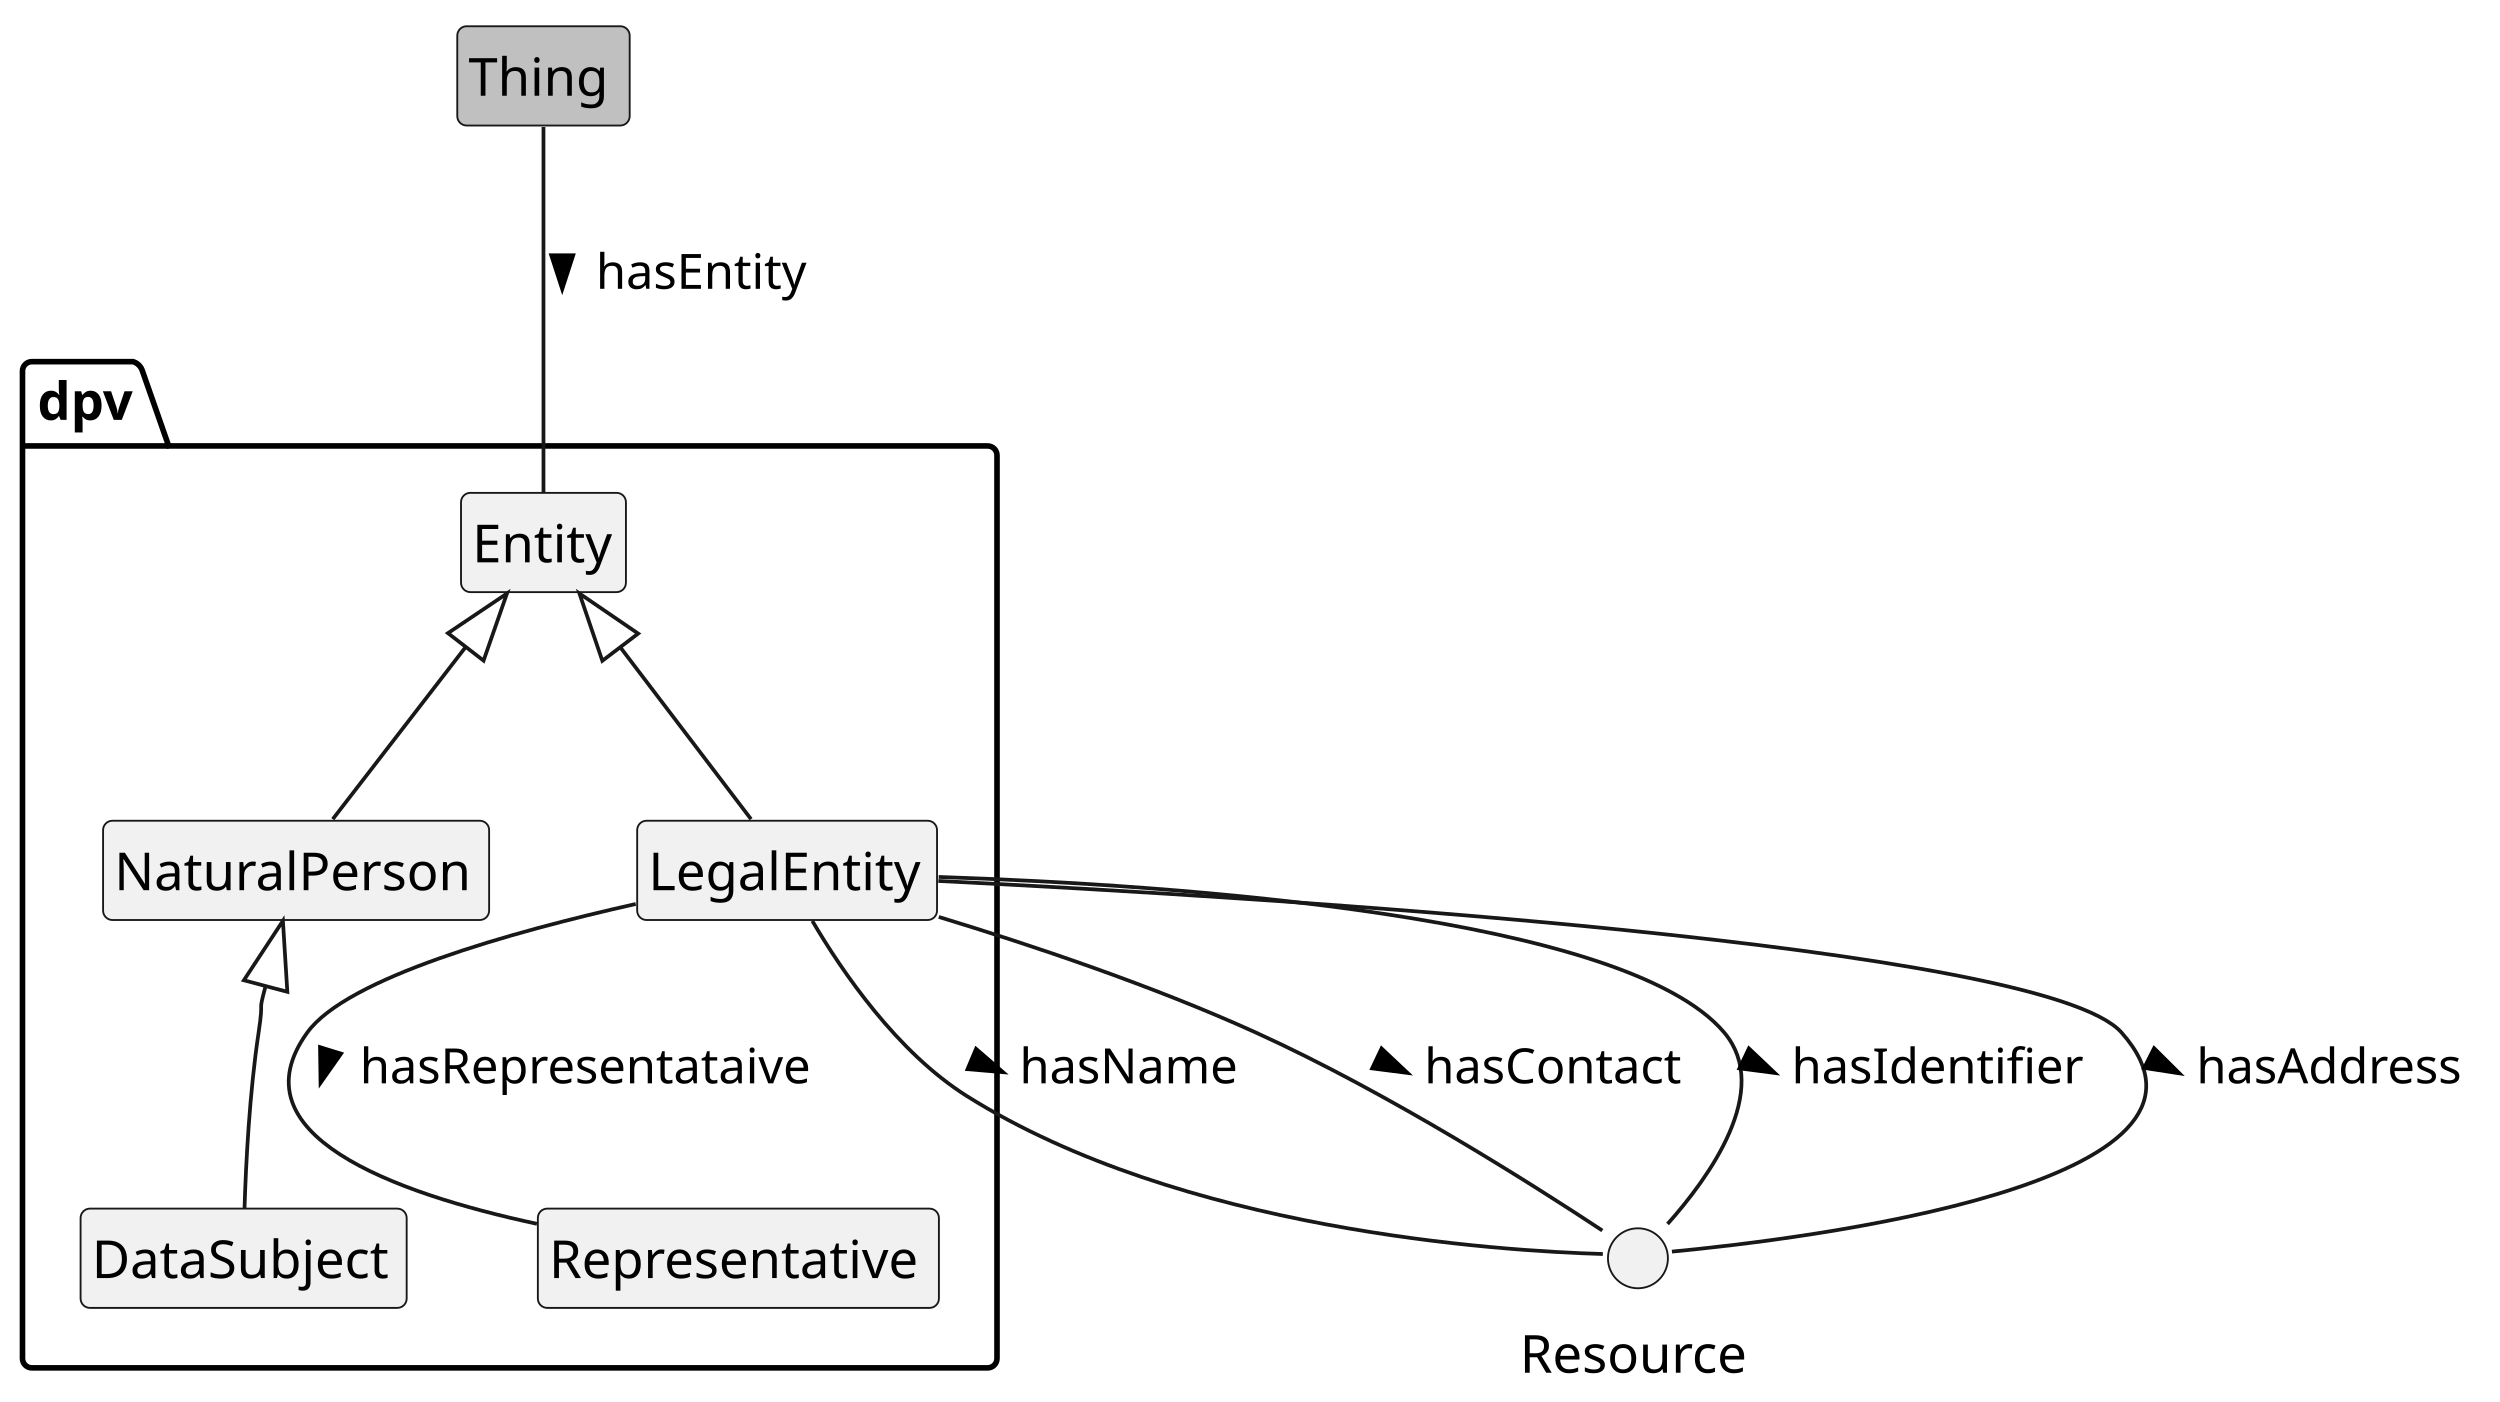
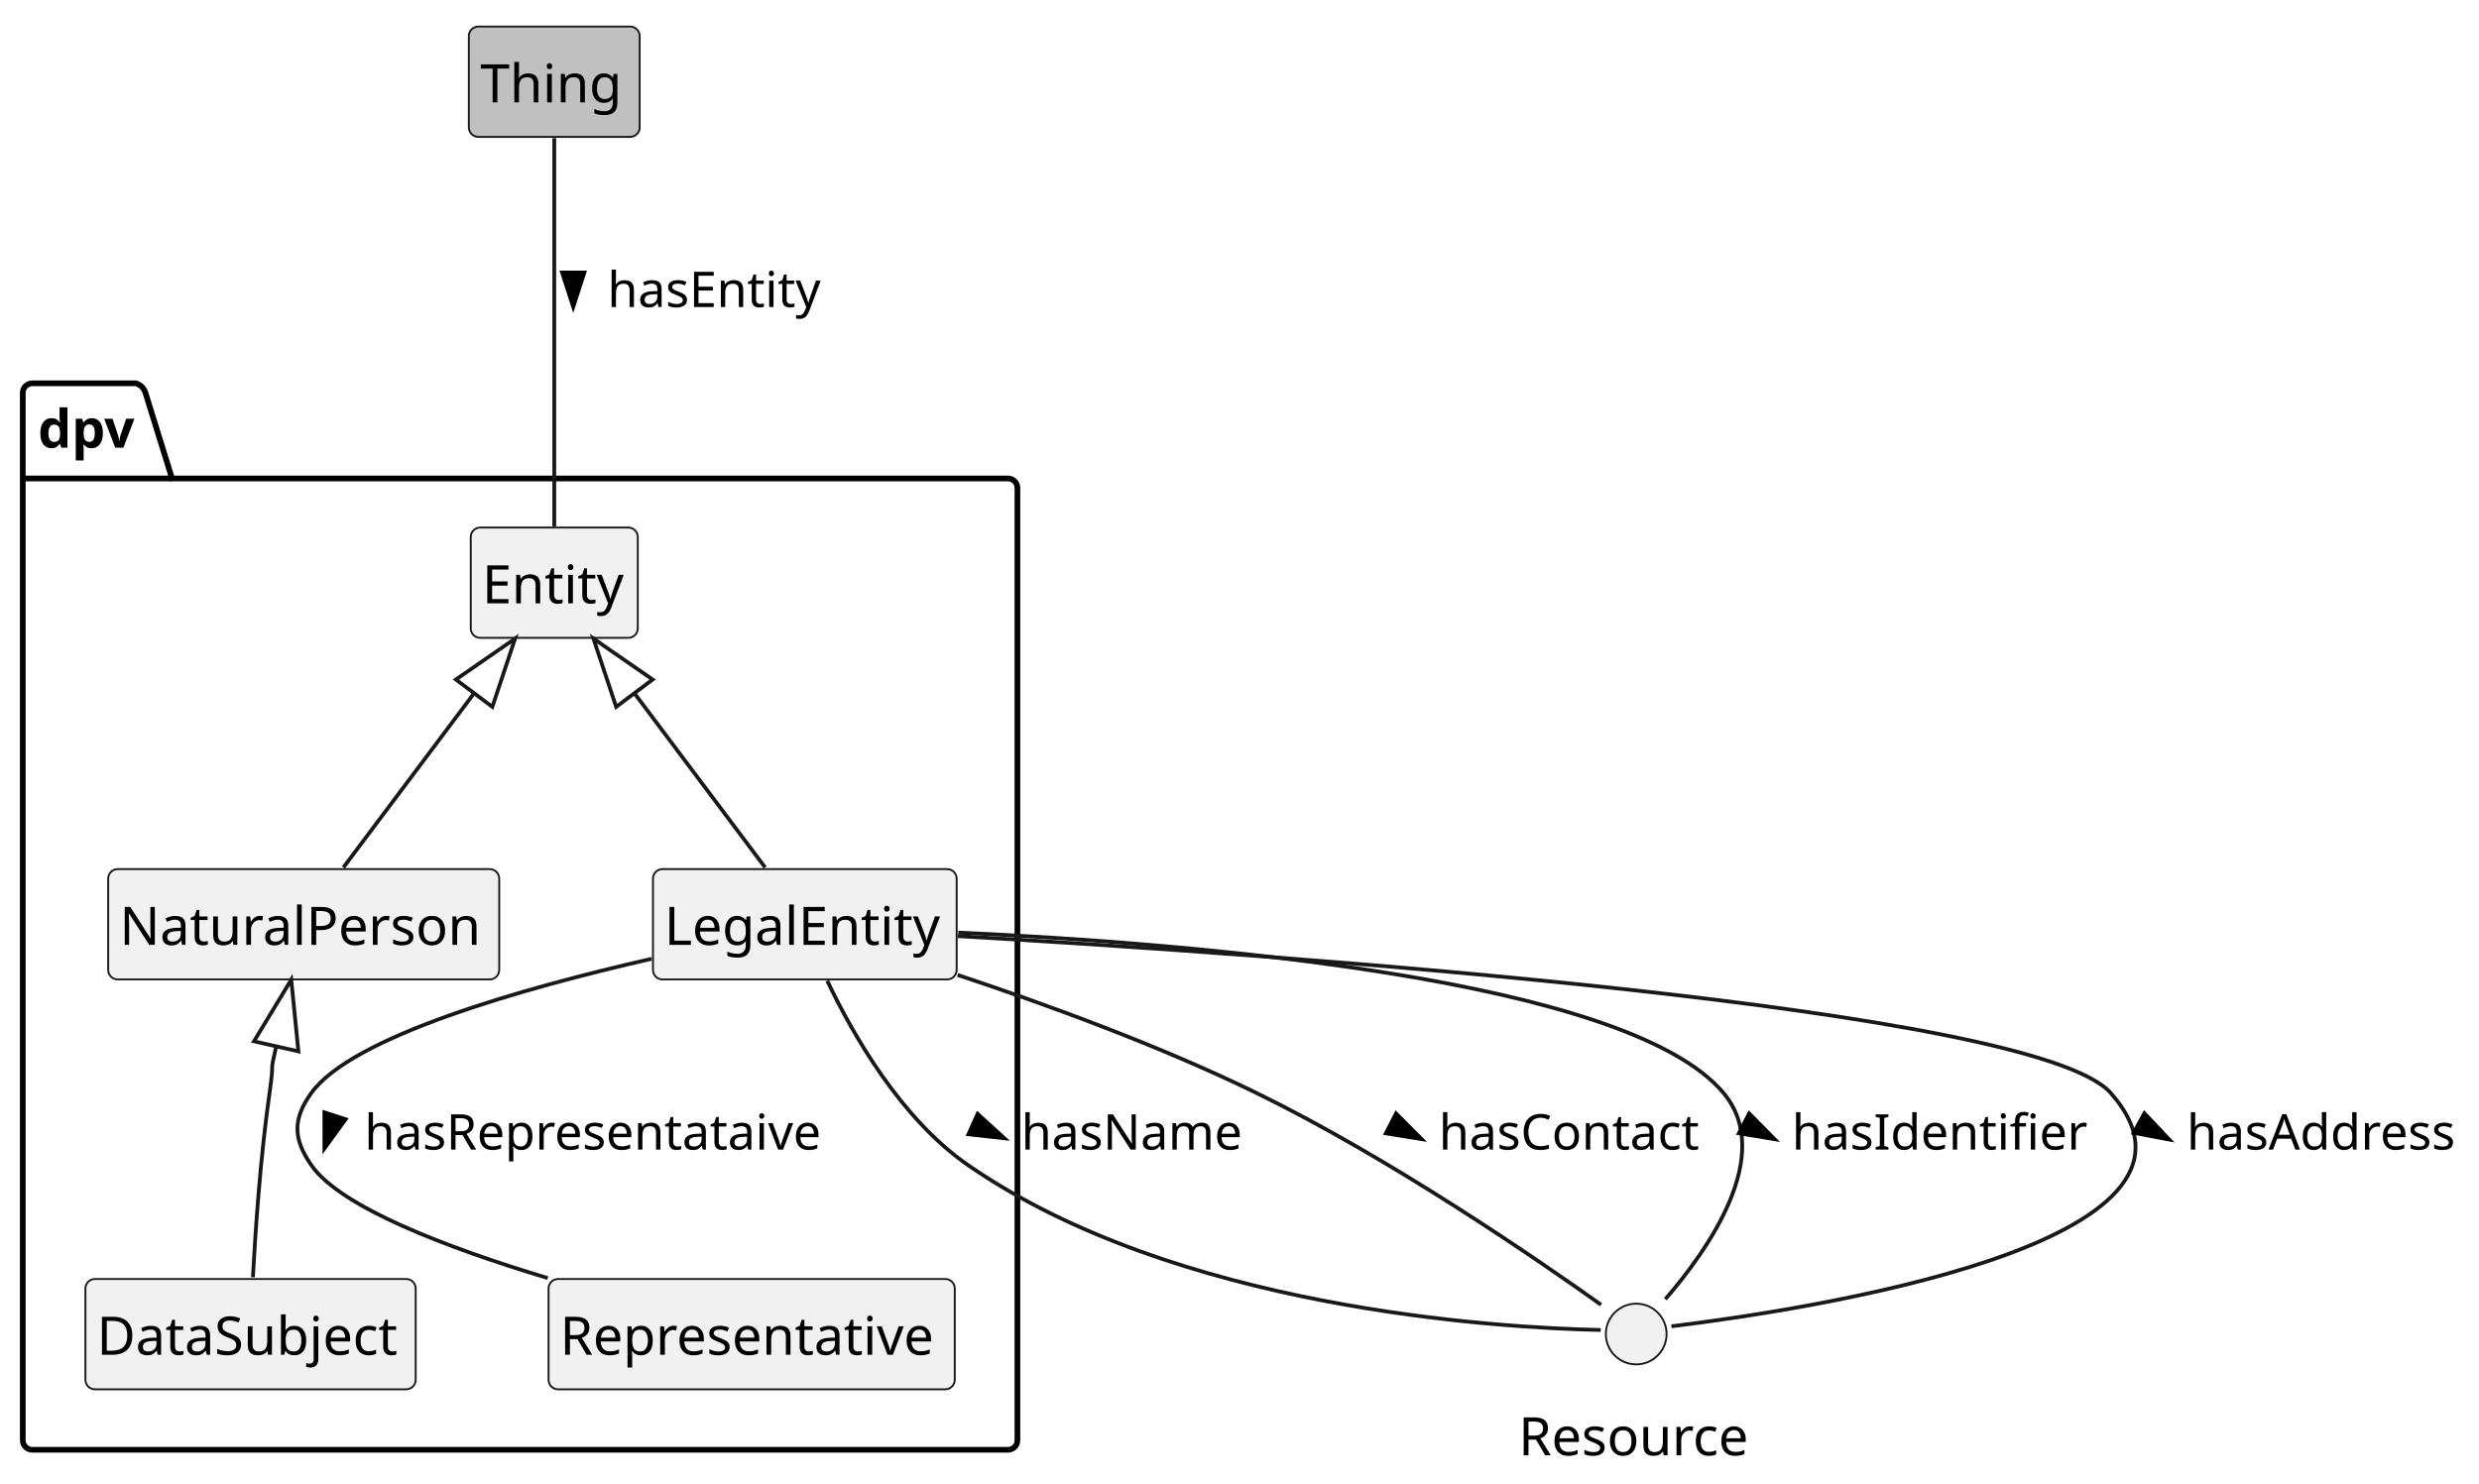
- <svg xmlns="http://www.w3.org/2000/svg" contentStyleType="text/css" height="374px" preserveAspectRatio="none" style="width:667px;height:374px;background:#FFFFFF;" version="1.1" viewBox="0 0 667 374" width="667px" zoomAndPan="magnify">
+ <svg xmlns="http://www.w3.org/2000/svg" contentStyleType="text/css" height="391px" preserveAspectRatio="none" style="width:653px;height:391px;background:#FFFFFF;" version="1.1" viewBox="0 0 653 391" width="653px" zoomAndPan="magnify">
  <defs />
  <g>
    <g id="cluster_dpv">
-       <path d="M8.5,96.49 L35.5,96.49 A3.75,3.75 0 0 1 38,98.99 L45,118.978 L263.5,118.978 A2.5,2.5 0 0 1 266,121.478 L266,362.45 A2.5,2.5 0 0 1 263.5,364.95 L8.5,364.95 A2.5,2.5 0 0 1 6,362.45 L6,98.99 A2.5,2.5 0 0 1 8.5,96.49 " fill="none" style="stroke:#000000;stroke-width:1.5;" />
-       <line style="stroke:#000000;stroke-width:1.5;" x1="6" x2="45" y1="118.978" y2="118.978" />
-       <text fill="#000000" font-family="sans-serif" font-size="14" font-weight="bold" lengthAdjust="spacing" textLength="26" x="10" y="112.025">dpv</text>
+       <path d="M8.5,101 L35.812,101 A3.75,3.75 0 0 1 38.312,103.5 L45.312,126.068 L265.5,126.068 A2.5,2.5 0 0 1 268,128.568 L268,379.5 A2.5,2.5 0 0 1 265.5,382 L8.5,382 A2.5,2.5 0 0 1 6,379.5 L6,103.5 A2.5,2.5 0 0 1 8.5,101 " fill="none" style="stroke:#000000;stroke-width:1.5;" />
+       <line style="stroke:#000000;stroke-width:1.5;" x1="6" x2="45.312" y1="126.068" y2="126.068" />
+       <text fill="#000000" font-family="sans-serif" font-size="14" font-weight="bold" lengthAdjust="spacing" textLength="26.312" x="10" y="117.966">dpv</text>
    </g>
    <g id="elem_Entity">
-       <rect codeLine="7" fill="#F1F1F1" height="26.488" id="Entity" rx="2.5" ry="2.5" style="stroke:#181818;stroke-width:0.5;" width="44" x="123" y="131.49" />
-       <text fill="#000000" font-family="sans-serif" font-size="14" lengthAdjust="spacing" textLength="38" x="126" y="150.025">Entity</text>
+       <rect codeLine="7" fill="#F1F1F1" height="29.068" id="Entity" rx="2.5" ry="2.5" style="stroke:#181818;stroke-width:0.5;" width="44" x="124" y="139" />
+       <text fill="#000000" font-family="sans-serif" font-size="14" lengthAdjust="spacing" textLength="38" x="127" y="158.966">Entity</text>
    </g>
    <g id="elem_LegalEntity">
-       <rect codeLine="8" fill="#F1F1F1" height="26.488" id="LegalEntity" rx="2.5" ry="2.5" style="stroke:#181818;stroke-width:0.5;" width="80" x="170" y="218.97" />
-       <text fill="#000000" font-family="sans-serif" font-size="14" lengthAdjust="spacing" textLength="74" x="173" y="237.505">LegalEntity</text>
+       <rect codeLine="8" fill="#F1F1F1" height="29.068" id="LegalEntity" rx="2.5" ry="2.5" style="stroke:#181818;stroke-width:0.5;" width="80" x="172" y="229" />
+       <text fill="#000000" font-family="sans-serif" font-size="14" lengthAdjust="spacing" textLength="74" x="175" y="248.966">LegalEntity</text>
    </g>
    <g id="elem_NaturalPerson">
-       <rect codeLine="9" fill="#F1F1F1" height="26.488" id="NaturalPerson" rx="2.5" ry="2.5" style="stroke:#181818;stroke-width:0.5;" width="103" x="27.5" y="218.97" />
-       <text fill="#000000" font-family="sans-serif" font-size="14" lengthAdjust="spacing" textLength="97" x="30.5" y="237.505">NaturalPerson</text>
+       <rect codeLine="9" fill="#F1F1F1" height="29.068" id="NaturalPerson" rx="2.5" ry="2.5" style="stroke:#181818;stroke-width:0.5;" width="103" x="28.5" y="229" />
+       <text fill="#000000" font-family="sans-serif" font-size="14" lengthAdjust="spacing" textLength="97" x="31.5" y="248.966">NaturalPerson</text>
    </g>
    <g id="elem_DataSubject">
-       <rect codeLine="10" fill="#F1F1F1" height="26.488" id="DataSubject" rx="2.5" ry="2.5" style="stroke:#181818;stroke-width:0.5;" width="87" x="21.5" y="322.46" />
-       <text fill="#000000" font-family="sans-serif" font-size="14" lengthAdjust="spacing" textLength="81" x="24.5" y="340.995">DataSubject</text>
+       <rect codeLine="10" fill="#F1F1F1" height="29.068" id="DataSubject" rx="2.5" ry="2.5" style="stroke:#181818;stroke-width:0.5;" width="87" x="22.5" y="337" />
+       <text fill="#000000" font-family="sans-serif" font-size="14" lengthAdjust="spacing" textLength="81" x="25.5" y="356.966">DataSubject</text>
    </g>
    <g id="elem_Representative">
-       <rect codeLine="11" fill="#F1F1F1" height="26.488" id="Representative" rx="2.5" ry="2.5" style="stroke:#181818;stroke-width:0.5;" width="107" x="143.5" y="322.46" />
-       <text fill="#000000" font-family="sans-serif" font-size="14" lengthAdjust="spacing" textLength="101" x="146.5" y="340.995">Representative</text>
+       <rect codeLine="11" fill="#F1F1F1" height="29.068" id="Representative" rx="2.5" ry="2.5" style="stroke:#181818;stroke-width:0.5;" width="107" x="144.5" y="337" />
+       <text fill="#000000" font-family="sans-serif" font-size="14" lengthAdjust="spacing" textLength="101" x="147.5" y="356.966">Representative</text>
    </g>
    <g id="elem_Thing">
-       <rect codeLine="4" fill="#C0C0C0" height="26.488" id="Thing" rx="2.5" ry="2.5" style="stroke:#181818;stroke-width:0.5;" width="46" x="122" y="7" />
-       <text fill="#000000" font-family="sans-serif" font-size="14" lengthAdjust="spacing" textLength="40" x="125" y="25.535">Thing</text>
+       <rect codeLine="4" fill="#C0C0C0" height="29.068" id="Thing" rx="2.5" ry="2.5" style="stroke:#181818;stroke-width:0.5;" width="45" x="123.5" y="7" />
+       <text fill="#000000" font-family="sans-serif" font-size="14" lengthAdjust="spacing" textLength="39" x="126.5" y="26.966">Thing</text>
    </g>
    <g id="elem_Resource">
-       <ellipse cx="437" cy="335.71" fill="#F1F1F1" rx="8" ry="8" style="stroke:#181818;stroke-width:0.5;" />
-       <text fill="#000000" font-family="sans-serif" font-size="14" lengthAdjust="spacing" textLength="63" x="405.5" y="366.245">Resource</text>
+       <ellipse cx="431" cy="351.5" fill="#F1F1F1" rx="8" ry="8" style="stroke:#181818;stroke-width:0.5;" />
+       <text fill="#000000" font-family="sans-serif" font-size="14" lengthAdjust="spacing" textLength="62" x="400" y="383.466">Resource</text>
    </g>
    <g id="link_Thing_Entity">
-       <path codeLine="14" d="M145,33.89 C145,57.48 145,107.93 145,131.33 " fill="none" id="Thing-Entity" style="stroke:#181818;stroke-width:1.0;" />
-       <polygon fill="#000000" points="150,77.145,152.939,68.1,147.061,68.1,150,77.145" style="stroke:#000000;stroke-width:1.0;" />
-       <text fill="#000000" font-family="sans-serif" font-size="13" lengthAdjust="spacing" textLength="58" x="159" y="77.058">hasEntity</text>
+       <path codeLine="14" d="M146,36.41 C146,61.43 146,113.74 146,138.69 " fill="none" id="Thing-Entity" style="stroke:#181818;stroke-width:1.0;" />
+       <polygon fill="#000000" points="151,80.853,153.939,71.808,148.061,71.808,151,80.853" style="stroke:#000000;stroke-width:1.0;" />
+       <text fill="#000000" font-family="sans-serif" font-size="13" lengthAdjust="spacing" textLength="56" x="160" y="80.897">hasEntity</text>
    </g>
    <g id="link_Entity_LegalEntity">
-       <path codeLine="15" d="M165.482,172.671 C177.772,188.841 188.06,202.36 200.37,218.55 " fill="none" id="Entity-backto-LegalEntity" style="stroke:#181818;stroke-width:1.0;" />
-       <polygon fill="none" points="154.59,158.34,160.705,176.301,170.259,169.04,154.59,158.34" style="stroke:#181818;stroke-width:1.0;" />
+       <path codeLine="15" d="M167.11,182.65 C179.44,199.09 189.15,212.04 201.54,228.56 " fill="none" id="Entity-backto-LegalEntity" style="stroke:#181818;stroke-width:1.0;" />
+       <polygon fill="none" points="156.31,168.25,162.31,186.25,171.91,179.05,156.31,168.25" style="stroke:#181818;stroke-width:1.0;" />
    </g>
    <g id="link_LegalEntity_Resource">
-       <path codeLine="17" d="M216.73,245.7 C224.73,259.33 239.39,280.77 258,292.46 C315.05,328.3 399.66,333.76 427.64,334.57 " fill="none" id="LegalEntity-Resource" style="stroke:#181818;stroke-width:1.0;" />
-       <polygon fill="#000000" points="267.608,286.057,260.413,279.836,258.131,285.253,267.608,286.057" style="stroke:#000000;stroke-width:1.0;" />
-       <text fill="#000000" font-family="sans-serif" font-size="13" lengthAdjust="spacing" textLength="58" x="272" y="289.028">hasName</text>
+       <path codeLine="17" d="M217.91,258.42 C224.74,272.79 237.35,294.79 255,307 C309.62,344.79 393.76,349.84 421.66,350.44 " fill="none" id="LegalEntity-Resource" style="stroke:#181818;stroke-width:1.0;" />
+       <polygon fill="#000000" points="264.557,299.911,257.523,293.51,255.104,298.866,264.557,299.911" style="stroke:#000000;stroke-width:1.0;" />
+       <text fill="#000000" font-family="sans-serif" font-size="13" lengthAdjust="spacing" textLength="57" x="269" y="302.897">hasName</text>
    </g>
    <g id="link_LegalEntity_Resource">
-       <path codeLine="18" d="M250.47,244.64 C275.34,252.21 307.57,263.01 335,275.46 C370.62,291.63 409.87,316.65 427.5,328.31 " fill="none" id="LegalEntity-Resource-1" style="stroke:#181818;stroke-width:1.0;" />
-       <polygon fill="#000000" points="375.521,286.252,368.599,279.73,366.087,285.044,375.521,286.252" style="stroke:#000000;stroke-width:1.0;" />
-       <text fill="#000000" font-family="sans-serif" font-size="13" lengthAdjust="spacing" textLength="71" x="380" y="289.028">hasContact</text>
+       <path codeLine="18" d="M252.25,256.89 C275.72,264.68 305.6,275.59 331,288 C366.13,305.17 404.51,331.51 421.73,343.78 " fill="none" id="LegalEntity-Resource-1" style="stroke:#181818;stroke-width:1.0;" />
+       <polygon fill="#000000" points="374.449,300.134,367.741,293.392,365.06,298.623,374.449,300.134" style="stroke:#000000;stroke-width:1.0;" />
+       <text fill="#000000" font-family="sans-serif" font-size="13" lengthAdjust="spacing" textLength="68" x="379" y="302.897">hasContact</text>
    </g>
    <g id="link_LegalEntity_Resource">
-       <path codeLine="19" d="M250.44,233.97 C314.22,236.11 433.65,244.28 460,275.46 C472.96,290.8 455.87,314.27 444.9,326.56 " fill="none" id="LegalEntity-Resource-2" style="stroke:#181818;stroke-width:1.0;" />
-       <polygon fill="#000000" points="473.514,286.265,466.611,279.723,464.084,285.03,473.514,286.265" style="stroke:#000000;stroke-width:1.0;" />
-       <text fill="#000000" font-family="sans-serif" font-size="13" lengthAdjust="spacing" textLength="79" x="478" y="289.028">hasIdentifier</text>
+       <path codeLine="19" d="M252.43,245.73 C314.5,248.56 428.77,257.83 454,288 C467.65,304.32 449.8,329.47 438.67,342.32 " fill="none" id="LegalEntity-Resource-2" style="stroke:#181818;stroke-width:1.0;" />
+       <polygon fill="#000000" points="467.439,300.155,460.762,293.382,458.056,298.6,467.439,300.155" style="stroke:#000000;stroke-width:1.0;" />
+       <text fill="#000000" font-family="sans-serif" font-size="13" lengthAdjust="spacing" textLength="75" x="472" y="302.897">hasIdentifier</text>
    </g>
    <g id="link_LegalEntity_Resource">
-       <path codeLine="20" d="M250.35,235.04 C339.16,239.47 545.31,252.17 566,275.46 C602.01,316 480.86,330.62 446.07,333.93 " fill="none" id="LegalEntity-Resource-3" style="stroke:#181818;stroke-width:1.0;" />
-       <polygon fill="#000000" points="581.463,286.37,574.715,279.668,572.064,284.914,581.463,286.37" style="stroke:#000000;stroke-width:1.0;" />
-       <text fill="#000000" font-family="sans-serif" font-size="13" lengthAdjust="spacing" textLength="73" x="586" y="289.028">hasAddress</text>
+       <path codeLine="20" d="M252.3,246.65 C338.82,251.68 536.17,265.51 556,288 C591.14,327.86 474.68,345.26 440.28,349.46 " fill="none" id="LegalEntity-Resource-3" style="stroke:#181818;stroke-width:1.0;" />
+       <polygon fill="#000000" points="571.387,300.252,564.861,293.334,562.041,298.49,571.387,300.252" style="stroke:#000000;stroke-width:1.0;" />
+       <text fill="#000000" font-family="sans-serif" font-size="13" lengthAdjust="spacing" textLength="69" x="576" y="302.897">hasAddress</text>
    </g>
    <g id="link_LegalEntity_Representative">
-       <path codeLine="21" d="M169.61,241.18 C136.16,248.7 92.49,260.95 82,275.46 C62.39,302.58 104.57,318.2 143.25,326.52 " fill="none" id="LegalEntity-Representative" style="stroke:#181818;stroke-width:1.0;" />
-       <polygon fill="#000000" points="85.524,288.893,91.002,281.118,85.386,279.383,85.524,288.893" style="stroke:#000000;stroke-width:1.0;" />
-       <text fill="#000000" font-family="sans-serif" font-size="13" lengthAdjust="spacing" textLength="121" x="96" y="289.028">hasRepresentataive</text>
+       <path codeLine="21" d="M171.63,252.63 C137.58,260.41 92.71,273.13 82,288 C77.07,294.85 77.19,300.06 82,307 C89.69,318.09 117.72,328.76 144.29,336.76 " fill="none" id="LegalEntity-Representative" style="stroke:#181818;stroke-width:1.0;" />
+       <polygon fill="#000000" points="85.455,302.608,91.045,294.914,85.455,293.098,85.455,302.608" style="stroke:#000000;stroke-width:1.0;" />
+       <text fill="#000000" font-family="sans-serif" font-size="13" lengthAdjust="spacing" textLength="118" x="96" y="302.897">hasRepresentataive</text>
    </g>
    <g id="link_Entity_NaturalPerson">
-       <path codeLine="23" d="M124.262,172.589 C111.782,188.76 101.28,202.36 88.78,218.55 " fill="none" id="Entity-backto-NaturalPerson" style="stroke:#181818;stroke-width:1.0;" />
-       <polygon fill="none" points="135.26,158.34,119.512,168.924,129.012,176.255,135.26,158.34" style="stroke:#181818;stroke-width:1.0;" />
+       <path codeLine="23" d="M124.89,182.65 C112.56,199.09 102.85,212.04 90.46,228.56 " fill="none" id="Entity-backto-NaturalPerson" style="stroke:#181818;stroke-width:1.0;" />
+       <polygon fill="none" points="135.69,168.25,120.09,179.05,129.69,186.25,135.69,168.25" style="stroke:#181818;stroke-width:1.0;" />
    </g>
    <g id="link_NaturalPerson_DataSubject">
-       <path codeLine="24" d="M70.86,263.077 C68.64,271.437 70.53,265.33 69,275.46 C66.57,291.57 65.61,310.36 65.24,322.39 " fill="none" id="NaturalPerson-backto-DataSubject" style="stroke:#181818;stroke-width:1.0;" />
-       <polygon fill="none" points="75.48,245.68,65.061,261.537,76.659,264.617,75.48,245.68" style="stroke:#181818;stroke-width:1.0;" />
+       <path codeLine="24" d="M72.748,275.696 C70.818,284.226 72.44,277.92 71,288 C68.63,304.59 67.3,323.84 66.62,336.54 " fill="none" id="NaturalPerson-backto-DataSubject" style="stroke:#181818;stroke-width:1.0;" />
+       <polygon fill="none" points="76.72,258.14,66.896,274.372,78.6,277.02,76.72,258.14" style="stroke:#181818;stroke-width:1.0;" />
    </g>
  </g>
</svg>
